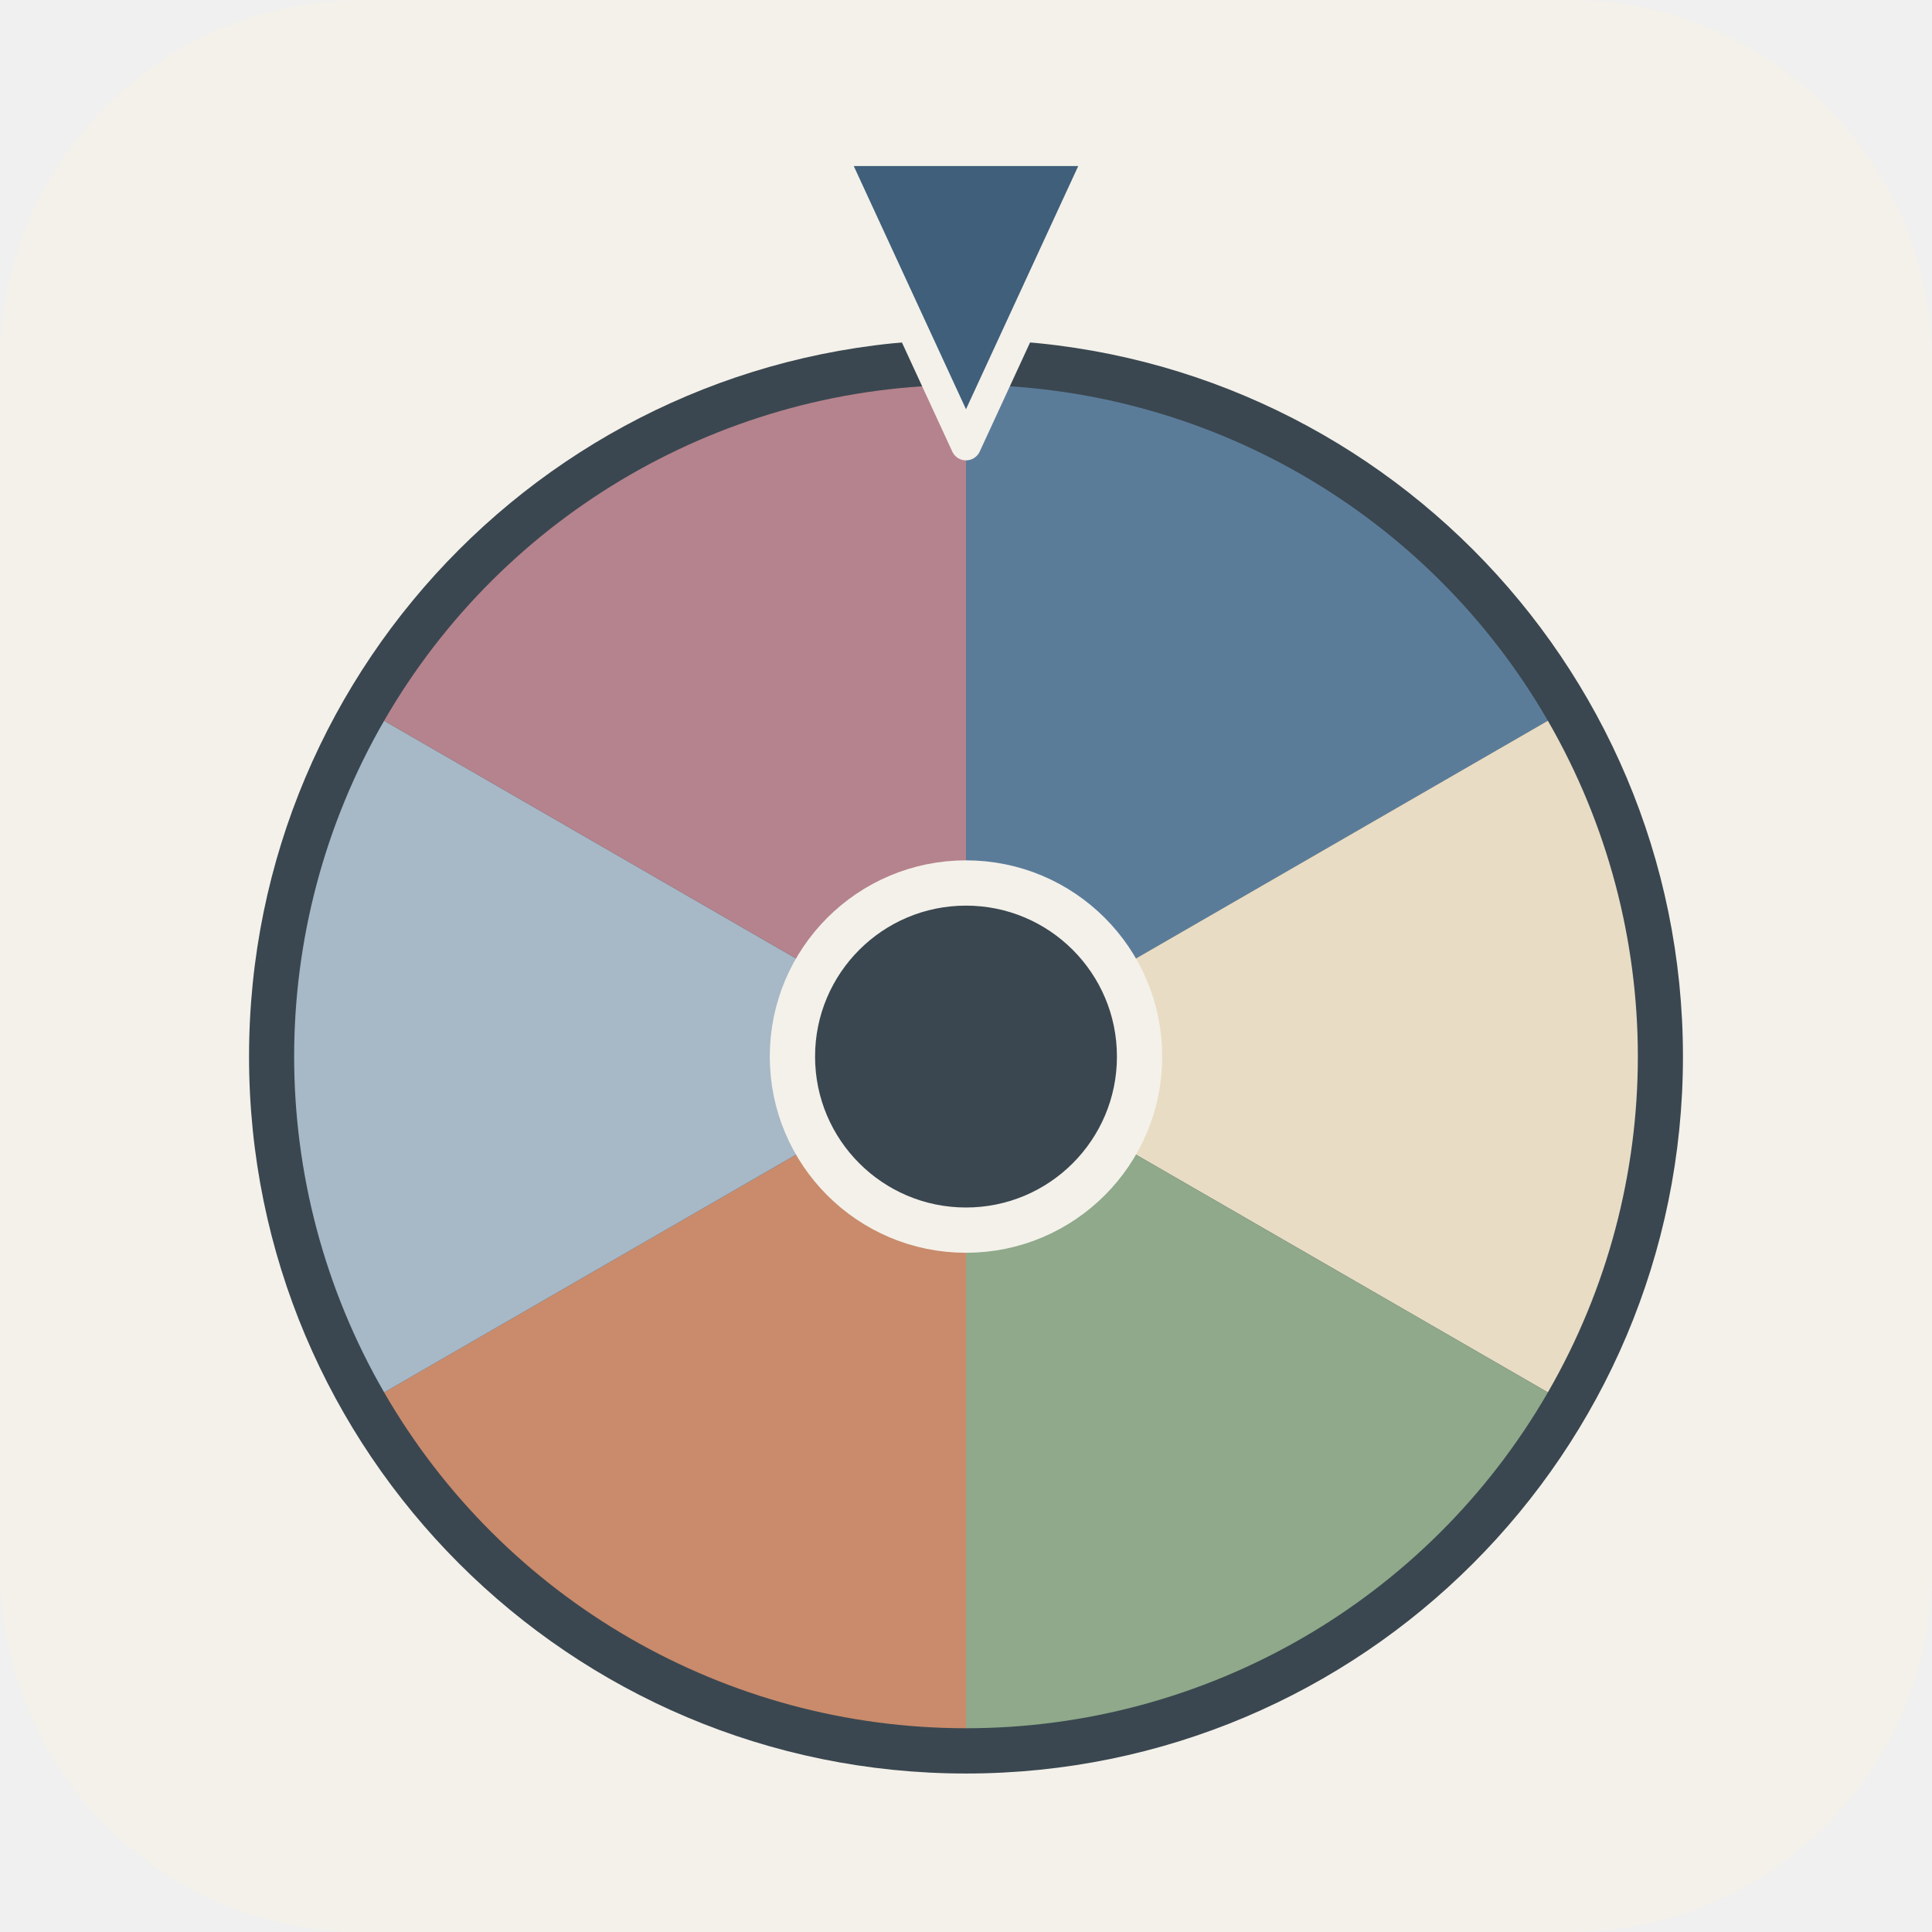
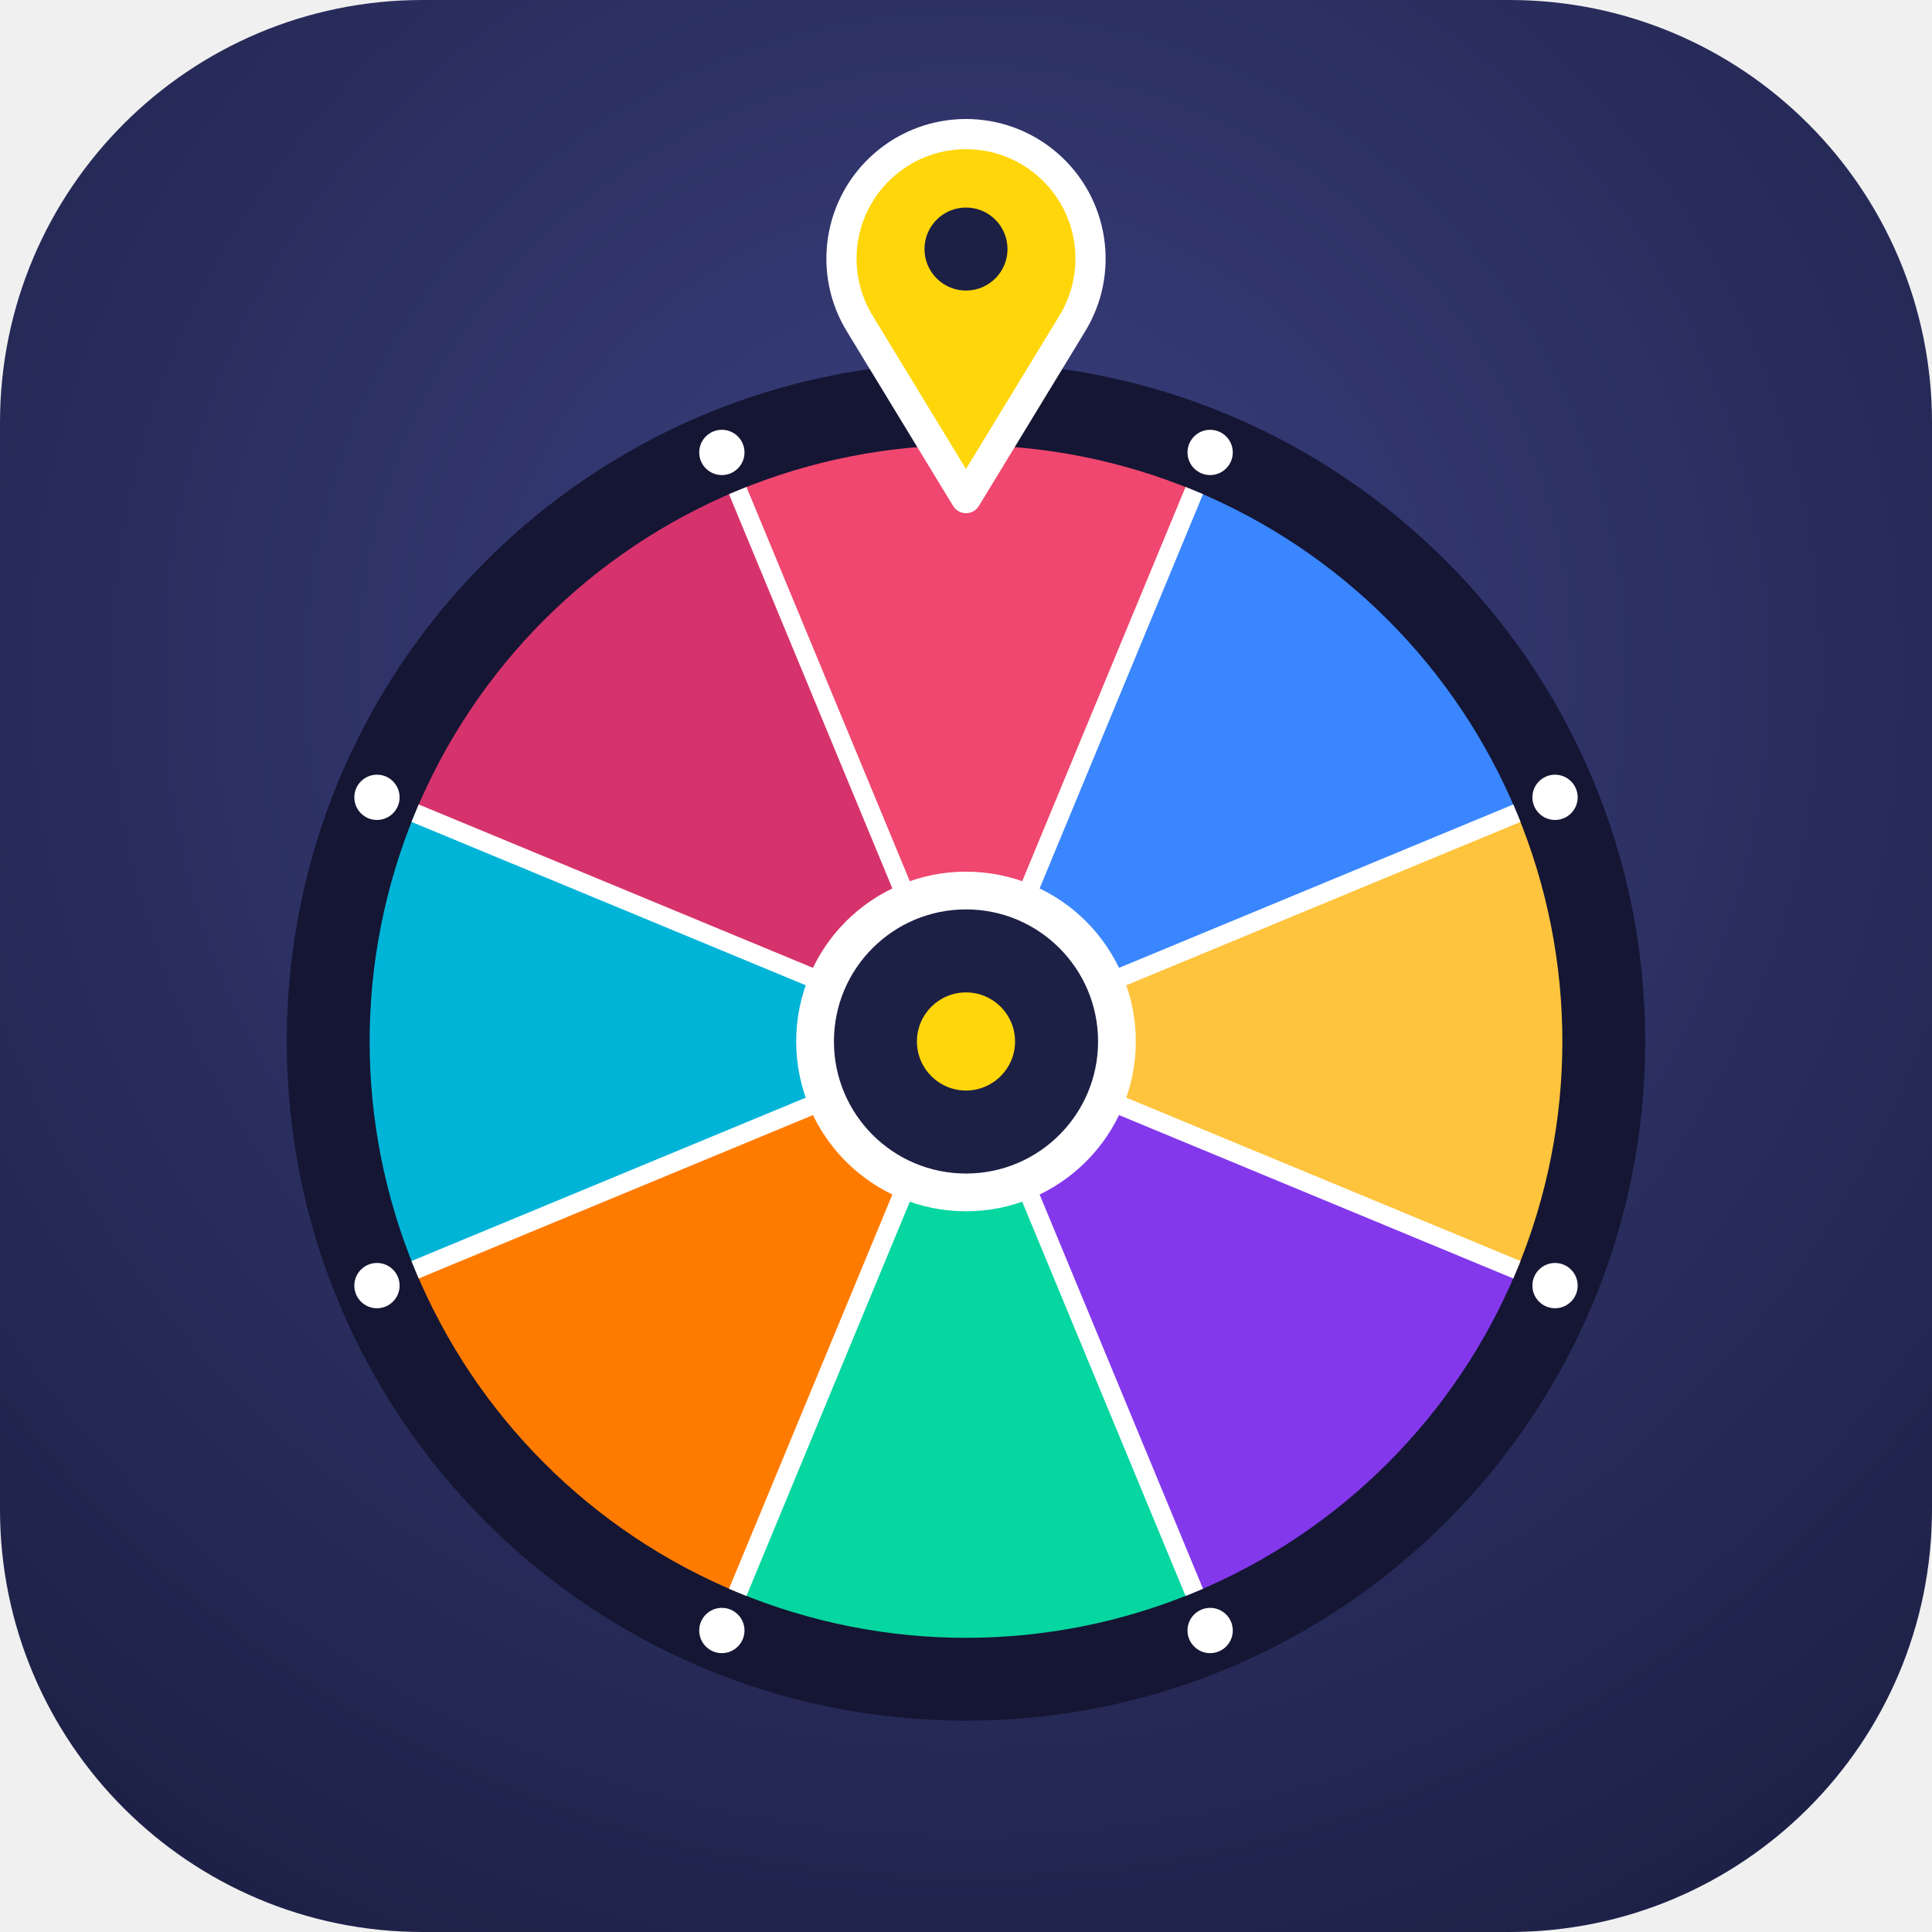
<svg xmlns="http://www.w3.org/2000/svg" viewBox="0 0 512 512">
-   <rect width="512" height="512" rx="96" fill="#f4f1ea" />
-   <g transform="translate(256 280)">
-     <circle r="190" fill="#3a4750" />
-     <path d="M0 0 L0 -178 A178 178 0 0 1 154.2 -89 Z" fill="#5b7c99" />
-     <path d="M0 0 L154.2 -89 A178 178 0 0 1 154.2 89 Z" fill="#e8dcc4" />
-     <path d="M0 0 L154.2 89 A178 178 0 0 1 0 178 Z" fill="#8fa98a" />
-     <path d="M0 0 L0 178 A178 178 0 0 1 -154.2 89 Z" fill="#c98b6b" />
-     <path d="M0 0 L-154.2 89 A178 178 0 0 1 -154.2 -89 Z" fill="#a7b8c7" />
-     <path d="M0 0 L-154.2 -89 A178 178 0 0 1 0 -178 Z" fill="#b5838d" />
-     <circle r="46" fill="#3a4750" stroke="#f4f1ea" stroke-width="12" />
+   <defs>
+     <radialGradient id="bg" cx="50%" cy="35%" r="75%">
+       <stop offset="0" stop-color="#3b4080" />
+       <stop offset="1" stop-color="#1d2045" />
+     </radialGradient>
+   </defs>
+   <rect width="512" height="512" rx="112" fill="url(#bg)" />
+   <circle cx="256" cy="276" r="180" fill="#141633" />
+   <path d="M 256 276 L 195.5 130.0 A 158 158 0 0 1 316.5 130.0 Z" fill="#ef476f" />
+   <path d="M 256 276 L 316.5 130.0 A 158 158 0 0 1 402.0 215.5 Z" fill="#3a86ff" />
+   <path d="M 256 276 L 402.0 215.5 A 158 158 0 0 1 402.0 336.5 Z" fill="#ffc43d" />
+   <path d="M 256 276 L 402.0 336.5 A 158 158 0 0 1 316.5 422.0 Z" fill="#8338ec" />
+   <path d="M 256 276 L 316.5 422.0 A 158 158 0 0 1 195.5 422.0 Z" fill="#06d6a0" />
+   <path d="M 256 276 L 195.5 422.0 A 158 158 0 0 1 110.0 336.5 Z" fill="#ff7b00" />
+   <path d="M 256 276 L 110.0 336.5 A 158 158 0 0 1 110.0 215.5 Z" fill="#00b4d8" />
+   <path d="M 256 276 L 110.0 215.5 A 158 158 0 0 1 195.5 130.0 Z" fill="#d6336c" />
+   <g stroke="#fff" stroke-width="5">
+     <line x1="256" y1="276" x2="195.5" y2="130.0" />
+     <line x1="256" y1="276" x2="316.5" y2="130.0" />
+     <line x1="256" y1="276" x2="402.0" y2="215.5" />
+     <line x1="256" y1="276" x2="402.0" y2="336.5" />
+     <line x1="256" y1="276" x2="316.5" y2="422.0" />
+     <line x1="256" y1="276" x2="195.5" y2="422.0" />
+     <line x1="256" y1="276" x2="110.0" y2="336.5" />
+     <line x1="256" y1="276" x2="110.0" y2="215.5" />
  </g>
-   <path d="M220 40 L292 40 L256 118 Z" fill="#3f5f7a" stroke="#f4f1ea" stroke-width="8" stroke-linejoin="round" />
+   <circle cx="191.3" cy="119.9" r="6" fill="#fff" />
+   <circle cx="320.7" cy="119.9" r="6" fill="#fff" />
+   <circle cx="412.1" cy="211.3" r="6" fill="#fff" />
+   <circle cx="412.1" cy="340.7" r="6" fill="#fff" />
+   <circle cx="320.7" cy="432.1" r="6" fill="#fff" />
+   <circle cx="191.3" cy="432.1" r="6" fill="#fff" />
+   <circle cx="99.9" cy="340.7" r="6" fill="#fff" />
+   <circle cx="99.9" cy="211.3" r="6" fill="#fff" />
+   <circle cx="256" cy="276" r="40" fill="#1d2045" stroke="#fff" stroke-width="10" />
+   <circle cx="256" cy="276" r="13" fill="#ffd60a" />
+   <path d="M 256 132 L 228 86 A 33 33 0 1 1 284 86 Z" fill="#ffd60a" stroke="#fff" stroke-width="8" stroke-linejoin="round" />
+   <circle cx="256" cy="66" r="11" fill="#1d2045" />
</svg>
